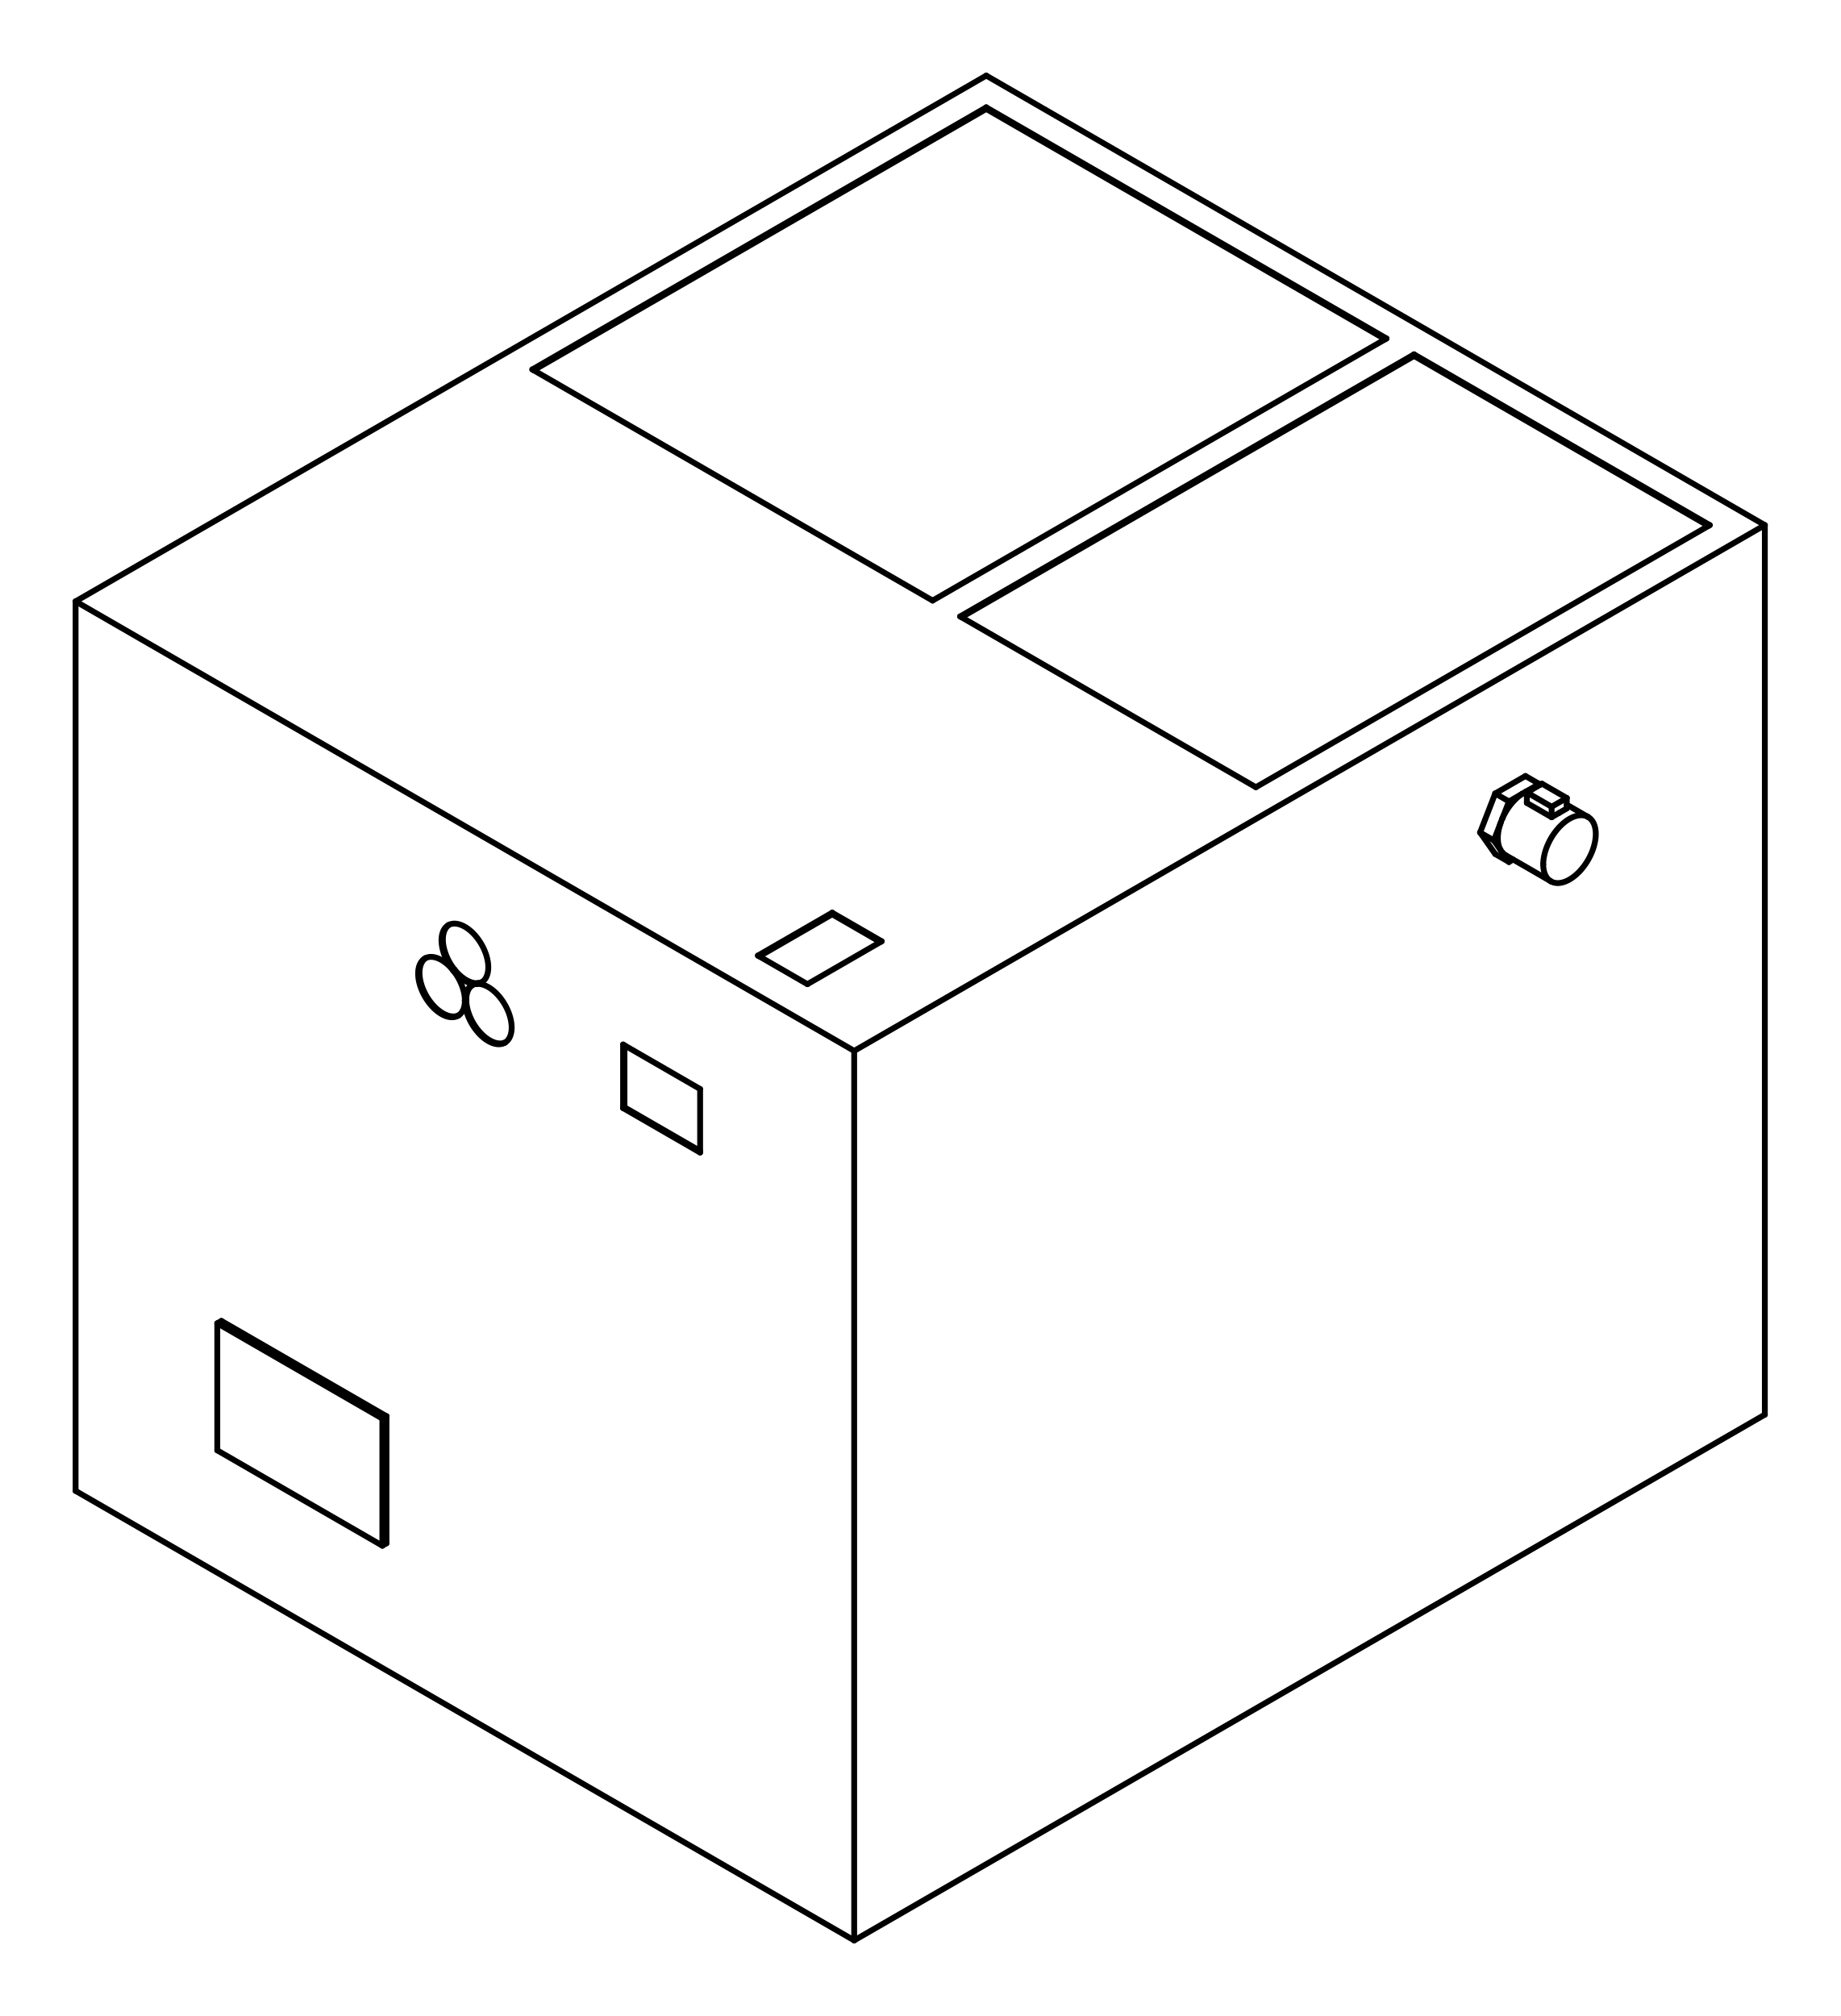
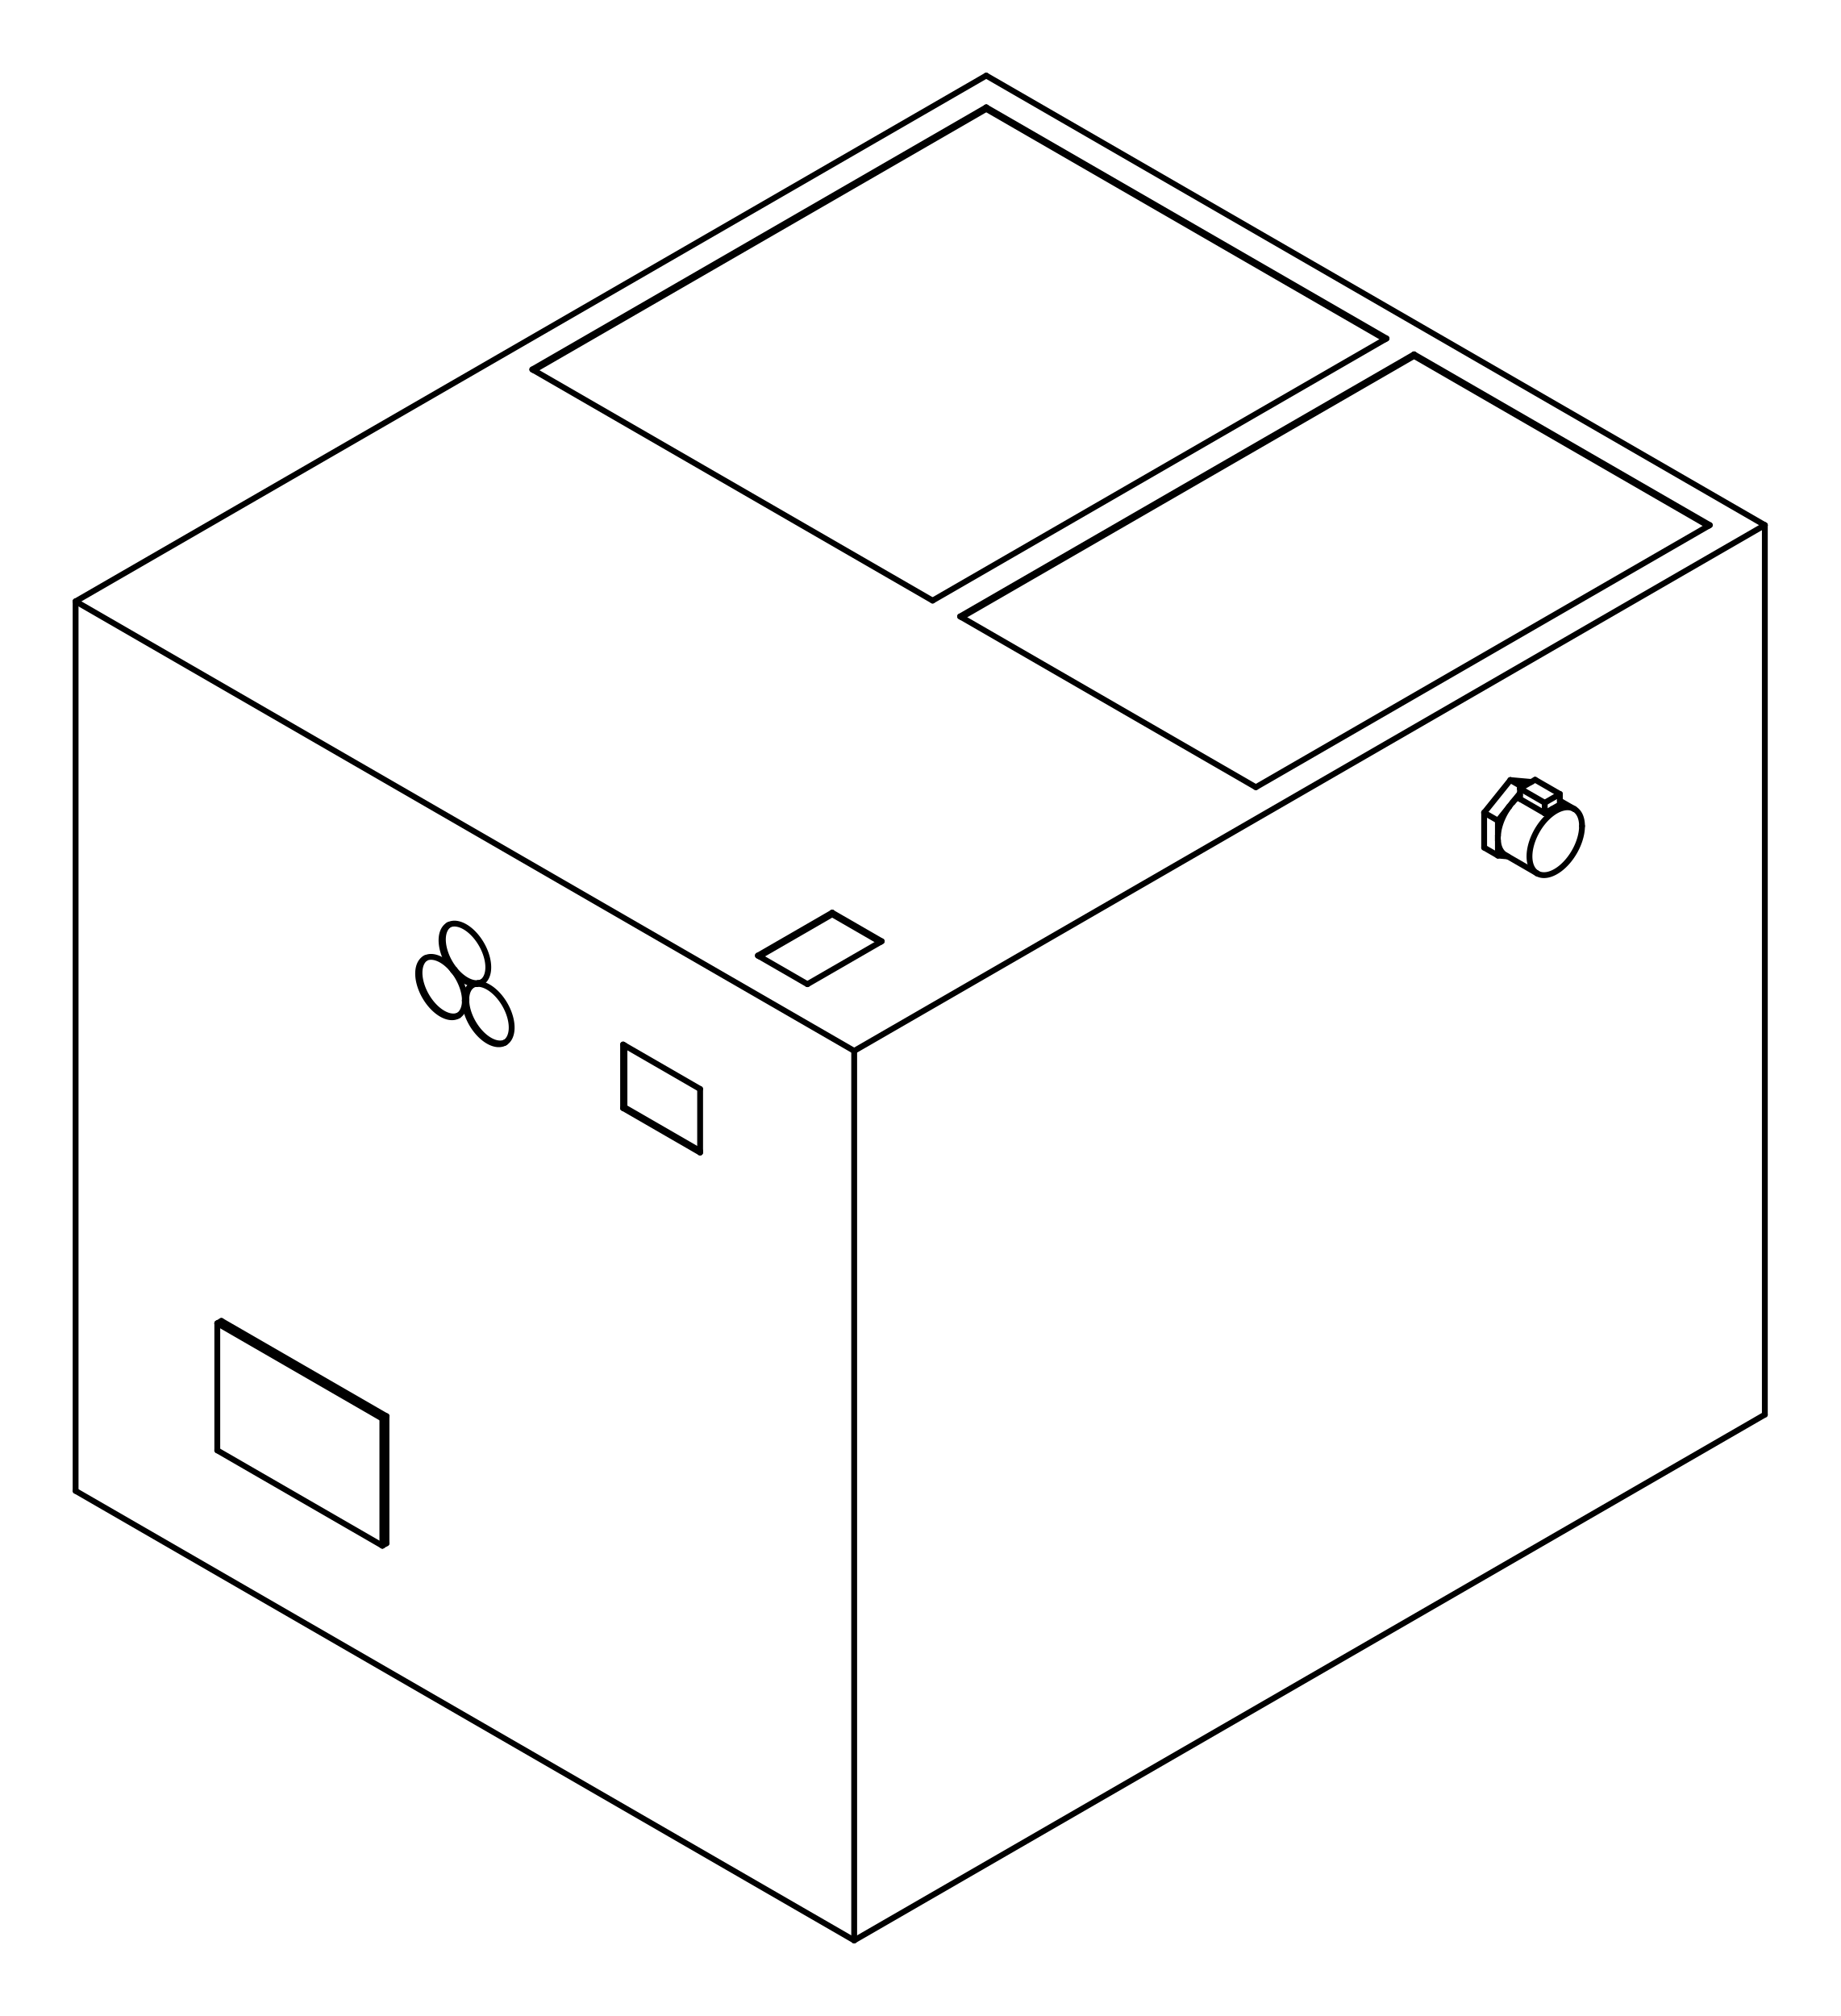
<svg xmlns="http://www.w3.org/2000/svg" width="730.336" height="800.0">
  <g transform="scale(1.543971, -1.543971)   translate(253.4828,-248.0495)" stroke-width="1.5" fill="none">
    <g stroke="rgb(160,160,160)" fill="none" stroke-dasharray="1.5,1.5">

       </g>
    <g stroke="rgb(0,0,0)" fill="none" stroke-linecap="round" stroke-linejoin="round">
      <path d="M-234.052,-135.13 L-234.052,93.489 " />
      <path d="M3.1072058029880787e-15,228.619 L-234.052,93.489 " />
      <path d="M200.111,-115.534 L-33.941,-250.664 " />
      <path d="M-234.052,-135.13 L-33.941,-250.664 " />
      <path d="M-234.052,93.489 L-33.941,-22.045 " />
      <path d="M-33.941,-250.664 L-33.941,-22.045 " />
      <path d="M-154.149,-148.602 L-154.149,-115.943 " />
      <path d="M-154.149,-115.943 L-196.576,-91.448 " />
      <path d="M-137.002,-1.365 L-137.15,-1.177 L-137.295,-0.987 L-137.437,-0.793 L-137.577,-0.597 L-137.714,-0.397 L-137.848,-0.195 L-137.978,0.01 L-138.105,0.217 L-138.229,0.427 L-138.35,0.638 L-138.467,0.852 L-138.58,1.067 L-138.689,1.283 L-138.795,1.501 L-138.897,1.72 L-138.994,1.94 L-139.088,2.161 L-139.177,2.383 L-139.262,2.604 L-139.343,2.826 L-139.42,3.049 L-139.492,3.271 L-139.559,3.492 L-139.622,3.714 L-139.68,3.934 L-139.734,4.154 L-139.783,4.373 L-139.827,4.591 L-139.866,4.807 L-139.901,5.021 L-139.931,5.234 L-139.956,5.445 L-139.976,5.654 L-139.991,5.861 L-140.001,6.065 L-140.006,6.267 L-140.007,6.466 L-140.002,6.662 L-139.993,6.855 L-139.978,7.044 L-139.959,7.231 L-139.935,7.414 L-139.906,7.593 L-139.872,7.768 L-139.833,7.939 L-139.789,8.106 L-139.741,8.269 L-139.688,8.428 L-139.631,8.582 L-139.568,8.731 L-139.501,8.875 L-139.43,9.015 L-139.354,9.15 L-139.274,9.279 L-139.19,9.404 L-139.101,9.523 L-139.008,9.636 L-138.911,9.744 L-138.81,9.847 L-138.705,9.943 L-138.596,10.034 L-138.483,10.119 L-138.367,10.199 L-138.247,10.272 " />
      <path d="M-138.247,10.272 L-138.141,10.33 L-138.033,10.384 L-137.923,10.433 L-137.81,10.477 L-137.695,10.517 L-137.577,10.552 L-137.458,10.583 L-137.336,10.609 L-137.212,10.631 L-137.087,10.648 L-136.959,10.66 L-136.83,10.667 L-136.699,10.67 L-136.567,10.668 L-136.432,10.662 L-136.297,10.651 L-136.16,10.635 L-136.022,10.614 L-135.882,10.589 L-135.741,10.559 L-135.6,10.525 L-135.457,10.486 L-135.314,10.443 L-135.169,10.395 L-135.024,10.342 L-134.879,10.285 L-134.732,10.224 L-134.586,10.158 L-134.439,10.087 L-134.292,10.013 L-134.144,9.934 L-133.997,9.851 L-133.849,9.764 L-133.702,9.672 L-133.555,9.577 L-133.408,9.477 L-133.261,9.374 L-133.115,9.267 L-132.969,9.156 L-132.824,9.041 L-132.68,8.922 L-132.536,8.8 L-132.394,8.674 L-132.252,8.545 L-132.111,8.412 L-131.972,8.276 L-131.834,8.137 L-131.697,7.995 L-131.561,7.849 L-131.427,7.701 L-131.294,7.55 L-131.163,7.396 L-131.034,7.239 L-130.907,7.08 L-130.781,6.918 L-130.658,6.753 L-130.536,6.587 L-130.416,6.418 L-130.299,6.247 L-130.184,6.074 L-130.071,5.899 L-129.96,5.723 L-129.852,5.544 L-129.747,5.365 L-129.644,5.183 L-129.543,5 L-129.446,4.816 L-129.351,4.631 L-129.258,4.445 L-129.169,4.258 L-129.083,4.07 L-128.999,3.881 L-128.919,3.692 L-128.841,3.502 L-128.767,3.312 L-128.696,3.122 L-128.628,2.932 L-128.563,2.741 L-128.502,2.551 L-128.444,2.361 L-128.389,2.171 L-128.338,1.982 L-128.29,1.793 L-128.245,1.605 L-128.204,1.417 L-128.166,1.231 L-128.132,1.046 L-128.102,0.861 L-128.075,0.678 L-128.051,0.497 L-128.032,0.316 L-128.015,0.138 L-128.003,-0.039 L-127.994,-0.215 L-127.988,-0.388 L-127.986,-0.559 L-127.988,-0.729 L-127.994,-0.896 L-128.003,-1.06 L-128.015,-1.223 L-128.032,-1.383 L-128.051,-1.54 L-128.075,-1.695 L-128.102,-1.847 L-128.132,-1.996 L-128.166,-2.142 L-128.204,-2.285 L-128.245,-2.425 L-128.29,-2.561 L-128.338,-2.695 L-128.389,-2.825 L-128.444,-2.951 L-128.502,-3.074 L-128.563,-3.193 L-128.628,-3.309 L-128.696,-3.421 L-128.767,-3.529 L-128.841,-3.634 L-128.919,-3.734 L-128.999,-3.83 L-129.083,-3.923 L-129.169,-4.011 L-129.258,-4.095 L-129.351,-4.174 L-129.446,-4.25 L-129.543,-4.321 L-129.644,-4.388 L-129.747,-4.45 " />
      <path d="M-129.747,-4.45 L-129.817,-4.49 L-129.888,-4.527 L-129.96,-4.562 L-130.034,-4.595 L-130.108,-4.626 L-130.184,-4.656 L-130.26,-4.683 L-130.338,-4.708 L-130.416,-4.731 L-130.496,-4.752 L-130.576,-4.771 L-130.658,-4.788 L-130.74,-4.803 L-130.823,-4.815 L-130.907,-4.826 L-130.992,-4.835 " />
      <path d="M-137.002,-1.365 L-137.109,-1.233 L-137.217,-1.103 L-137.327,-0.976 L-137.437,-0.85 L-137.549,-0.726 L-137.662,-0.604 L-137.775,-0.484 L-137.89,-0.367 L-138.005,-0.252 L-138.122,-0.139 L-138.239,-0.028 L-138.357,0.081 L-138.475,0.187 L-138.594,0.29 L-138.714,0.391 L-138.835,0.49 L-138.955,0.586 L-139.077,0.679 L-139.198,0.77 L-139.32,0.858 L-139.442,0.944 L-139.565,1.026 L-139.688,1.106 L-139.81,1.183 L-139.933,1.257 L-140.056,1.328 L-140.179,1.397 L-140.302,1.462 L-140.425,1.525 L-140.547,1.584 L-140.67,1.64 L-140.792,1.694 L-140.913,1.744 L-141.035,1.791 L-141.156,1.835 L-141.276,1.876 L-141.396,1.914 L-141.515,1.949 L-141.634,1.98 L-141.752,2.009 L-141.869,2.034 L-141.986,2.056 L-142.101,2.074 L-142.216,2.09 L-142.33,2.102 L-142.443,2.111 L-142.555,2.117 L-142.665,2.119 L-142.775,2.119 L-142.884,2.115 L-142.991,2.107 L-143.097,2.097 L-143.202,2.083 L-143.305,2.066 L-143.407,2.046 L-143.508,2.023 L-143.607,1.996 L-143.705,1.966 L-143.801,1.933 L-143.896,1.897 L-143.989,1.858 L-144.08,1.815 L-144.169,1.77 L-144.257,1.721 " />
      <path d="M-144.257,1.721 L-144.36,1.659 L-144.461,1.592 L-144.558,1.521 L-144.653,1.445 L-144.745,1.366 L-144.835,1.282 L-144.921,1.193 L-145.005,1.101 L-145.085,1.005 L-145.162,0.904 L-145.237,0.8 L-145.308,0.692 L-145.376,0.58 L-145.44,0.464 L-145.502,0.345 L-145.56,0.222 L-145.615,0.095 L-145.666,-0.035 L-145.714,-0.168 L-145.759,-0.305 L-145.8,-0.444 L-145.837,-0.587 L-145.872,-0.734 L-145.902,-0.883 L-145.929,-1.034 L-145.952,-1.189 L-145.972,-1.346 L-145.989,-1.506 L-146.001,-1.669 L-146.01,-1.833 L-146.016,-2.001 L-146.018,-2.17 L-146.016,-2.341 L-146.01,-2.515 L-146.001,-2.69 L-145.989,-2.867 L-145.972,-3.045 L-145.952,-3.226 L-145.929,-3.407 L-145.902,-3.59 L-145.872,-3.775 L-145.837,-3.96 L-145.8,-4.147 L-145.759,-4.334 L-145.714,-4.522 L-145.666,-4.711 L-145.615,-4.9 L-145.56,-5.09 L-145.502,-5.28 L-145.44,-5.47 L-145.376,-5.661 L-145.308,-5.851 L-145.237,-6.041 L-145.162,-6.232 L-145.085,-6.421 L-145.005,-6.61 L-144.921,-6.799 L-144.835,-6.987 L-144.745,-7.174 L-144.653,-7.36 L-144.558,-7.545 L-144.461,-7.73 L-144.36,-7.912 L-144.257,-8.094 L-144.152,-8.274 L-144.043,-8.452 L-143.933,-8.629 L-143.82,-8.803 L-143.705,-8.976 L-143.588,-9.147 L-143.468,-9.316 L-143.346,-9.483 L-143.223,-9.647 L-143.097,-9.809 L-142.97,-9.968 L-142.84,-10.125 L-142.709,-10.279 L-142.577,-10.43 L-142.443,-10.579 L-142.307,-10.724 L-142.17,-10.866 L-142.032,-11.005 L-141.892,-11.141 L-141.752,-11.274 L-141.61,-11.403 L-141.468,-11.529 L-141.324,-11.651 L-141.18,-11.77 L-141.035,-11.885 L-140.889,-11.996 L-140.743,-12.103 L-140.596,-12.207 L-140.449,-12.306 L-140.302,-12.402 L-140.155,-12.493 L-140.007,-12.58 L-139.86,-12.663 L-139.712,-12.742 L-139.565,-12.817 L-139.418,-12.887 L-139.271,-12.953 L-139.125,-13.014 L-138.98,-13.071 L-138.835,-13.124 L-138.69,-13.172 L-138.547,-13.215 L-138.404,-13.254 L-138.262,-13.289 L-138.122,-13.318 L-137.982,-13.344 L-137.844,-13.364 L-137.707,-13.38 L-137.571,-13.391 L-137.437,-13.397 L-137.305,-13.399 L-137.174,-13.396 L-137.045,-13.389 L-136.917,-13.377 L-136.792,-13.36 L-136.668,-13.338 L-136.546,-13.312 L-136.427,-13.282 L-136.309,-13.246 L-136.194,-13.206 L-136.081,-13.162 L-135.971,-13.113 L-135.863,-13.059 L-135.757,-13.001 " />
      <path d="M-135.757,-13.001 L-135.654,-12.939 L-135.554,-12.872 L-135.456,-12.801 L-135.361,-12.725 L-135.269,-12.645 L-135.18,-12.561 L-135.093,-12.473 L-135.01,-12.381 L-134.929,-12.285 L-134.852,-12.184 L-134.778,-12.08 L-134.706,-11.972 L-134.639,-11.86 L-134.574,-11.744 L-134.512,-11.625 L-134.454,-11.502 L-134.399,-11.375 L-134.348,-11.245 L-134.3,-11.112 L-134.256,-10.975 L-134.214,-10.835 L-134.177,-10.692 L-134.143,-10.546 L-134.112,-10.397 L-134.085,-10.245 L-134.062,-10.091 L-134.042,-9.934 L-134.026,-9.774 L-134.013,-9.611 L-134.004,-9.446 L-133.999,-9.279 L-133.997,-9.11 " />
      <path d="M-130.992,-4.835 L-130.874,-4.826 L-130.754,-4.822 L-130.634,-4.821 L-130.512,-4.824 L-130.388,-4.831 L-130.264,-4.843 L-130.138,-4.858 L-130.011,-4.877 L-129.883,-4.899 L-129.755,-4.926 L-129.625,-4.957 L-129.494,-4.991 L-129.363,-5.03 L-129.231,-5.072 L-129.099,-5.118 L-128.965,-5.167 L-128.832,-5.221 L-128.698,-5.278 L-128.563,-5.339 L-128.428,-5.403 L-128.294,-5.472 L-128.158,-5.543 L-128.023,-5.619 L-127.888,-5.698 L-127.753,-5.78 L-127.618,-5.866 L-127.483,-5.955 L-127.348,-6.048 L-127.214,-6.143 L-127.08,-6.242 L-126.947,-6.345 L-126.814,-6.45 L-126.681,-6.559 L-126.55,-6.67 L-126.419,-6.785 L-126.289,-6.903 L-126.159,-7.023 L-126.031,-7.146 L-125.904,-7.272 L-125.777,-7.401 L-125.652,-7.532 L-125.528,-7.666 L-125.405,-7.802 L-125.284,-7.941 L-125.164,-8.082 L-125.045,-8.226 L-124.928,-8.371 L-124.812,-8.519 L-124.698,-8.669 L-124.586,-8.82 L-124.475,-8.974 L-124.367,-9.13 L-124.26,-9.287 L-124.154,-9.446 L-124.051,-9.606 L-123.95,-9.768 L-123.851,-9.932 L-123.754,-10.096 L-123.659,-10.262 L-123.566,-10.43 L-123.476,-10.598 L-123.387,-10.767 L-123.301,-10.937 L-123.218,-11.108 L-123.137,-11.28 L-123.058,-11.452 L-122.982,-11.625 L-122.908,-11.799 L-122.837,-11.973 L-122.769,-12.147 L-122.703,-12.321 L-122.64,-12.496 L-122.58,-12.67 L-122.522,-12.845 L-122.467,-13.019 L-122.415,-13.194 L-122.365,-13.367 L-122.319,-13.541 L-122.275,-13.714 L-122.235,-13.886 L-122.197,-14.058 L-122.162,-14.229 L-122.13,-14.399 L-122.101,-14.568 L-122.075,-14.737 L-122.052,-14.904 L-122.032,-15.07 L-122.015,-15.234 L-122.001,-15.398 L-121.99,-15.56 L-121.983,-15.72 L-121.978,-15.879 L-121.976,-16.036 L-121.977,-16.191 L-121.981,-16.345 L-121.989,-16.497 L-121.999,-16.646 L-122.013,-16.794 L-122.029,-16.94 L-122.048,-17.083 L-122.071,-17.224 L-122.096,-17.363 L-122.125,-17.499 L-122.156,-17.633 L-122.19,-17.764 L-122.228,-17.892 L-122.268,-18.018 L-122.311,-18.141 L-122.357,-18.262 L-122.406,-18.379 L-122.457,-18.494 L-122.512,-18.605 L-122.569,-18.714 L-122.629,-18.819 L-122.691,-18.921 L-122.757,-19.02 L-122.825,-19.116 L-122.895,-19.208 L-122.968,-19.298 L-123.044,-19.383 L-123.122,-19.465 L-123.203,-19.544 L-123.286,-19.619 L-123.372,-19.691 L-123.459,-19.759 L-123.549,-19.824 L-123.642,-19.884 L-123.736,-19.941 " />
      <path d="M-123.736,-19.941 L-123.815,-19.985 L-123.896,-20.027 L-123.977,-20.066 L-124.06,-20.102 L-124.145,-20.136 L-124.231,-20.167 L-124.318,-20.196 L-124.406,-20.222 L-124.495,-20.245 L-124.586,-20.266 L-124.678,-20.284 L-124.771,-20.3 L-124.865,-20.313 L-124.96,-20.324 L-125.056,-20.331 L-125.153,-20.337 L-125.251,-20.339 L-125.35,-20.339 L-125.45,-20.337 L-125.551,-20.331 L-125.652,-20.323 L-125.755,-20.313 L-125.858,-20.3 L-125.961,-20.284 L-126.066,-20.265 L-126.171,-20.244 L-126.277,-20.221 L-126.383,-20.194 L-126.49,-20.166 L-126.598,-20.134 L-126.705,-20.1 L-126.814,-20.064 L-126.922,-20.025 L-127.032,-19.983 L-127.141,-19.939 L-127.251,-19.893 L-127.361,-19.844 L-127.471,-19.793 L-127.581,-19.739 L-127.691,-19.682 L-127.802,-19.624 L-127.913,-19.562 L-128.023,-19.499 L-128.134,-19.433 L-128.355,-19.295 L-128.575,-19.147 L-128.795,-18.99 L-129.014,-18.825 L-129.231,-18.651 L-129.447,-18.469 L-129.66,-18.279 L-129.872,-18.082 L-130.08,-17.876 L-130.286,-17.664 L-130.489,-17.445 L-130.689,-17.219 L-130.884,-16.987 L-131.076,-16.749 L-131.264,-16.505 L-131.447,-16.256 L-131.626,-16.002 L-131.799,-15.744 L-131.968,-15.481 L-132.131,-15.214 L-132.288,-14.943 L-132.44,-14.67 L-132.585,-14.393 L-132.725,-14.114 L-132.858,-13.833 L-132.984,-13.551 L-133.103,-13.267 L-133.216,-12.982 L-133.321,-12.696 L-133.42,-12.411 L-133.511,-12.125 L-133.594,-11.84 L-133.67,-11.557 L-133.738,-11.274 L-133.798,-10.993 L-133.851,-10.715 L-133.895,-10.439 L-133.932,-10.166 L-133.96,-9.896 L-133.98,-9.63 L-133.993,-9.368 L-133.996,-9.238 L-133.997,-9.11 " />
      <path d="M-93.338,-36.742 L-73.539,-48.173 " />
      <path d="M-93.338,-20.412 L-93.338,-36.742 " />
      <path d="M-73.539,-48.173 L-73.539,-31.843 " />
      <path d="M-73.539,-31.843 L-93.338,-20.412 " />
      <path d="M3.1072058029880787e-15,228.619 L200.111,113.085 " />
      <path d="M200.111,113.085 L-33.941,-22.045 " />
      <path d="M-116.673,153.093 L-13.789,93.693 " />
      <path d="M3.3306690738754696e-15,220.454 L-116.673,153.093 " />
      <path d="M-13.789,93.693 L102.884,161.054 " />
      <path d="M102.884,161.054 L-6.361351266622882e-15,220.454 " />
      <path d="M-6.718,89.61 L69.296,45.724 " />
      <path d="M69.296,45.724 L185.969,113.085 " />
      <path d="M185.969,113.085 L109.955,156.971 " />
      <path d="M109.955,156.971 L-6.718,89.61 " />
      <path d="M-58.69,2.449 L-45.962,-4.899 " />
      <path d="M-39.598,13.472 L-58.69,2.449 " />
      <path d="M-45.962,-4.899 L-26.87,6.124 " />
      <path d="M-26.87,6.124 L-39.598,13.472 " />
      <path d="M200.111,-115.534 L200.111,113.085 " />
-       <path d="M130.815,44.112 L126.927,34.089 " />
-       <path d="M126.927,34.089 L130.815,28.557 " />
-       <path d="M138.592,48.602 L130.815,44.112 " />
+       <path d="M140.091,47.079 L134.704,47.56 " />
+       <path d="M134.704,47.56 L127.969,39.181 " />
+       <path d="M127.969,39.181 L127.969,30.201 " />
      <path d="M-154.149,-148.602 L-155.21,-149.215 " />
      <path d="M-197.636,-124.72 L-155.21,-149.215 " />
      <path d="M-154.149,-115.943 L-155.21,-116.555 " />
      <path d="M-155.21,-149.215 L-155.21,-116.555 " />
      <path d="M-196.576,-91.448 L-197.636,-92.06 " />
      <path d="M-155.21,-116.555 L-197.636,-92.06 " />
      <path d="M-197.636,-92.06 L-197.636,-124.72 " />
      <path d="M-136.648,-1.16 L-136.793,-0.978 L-136.935,-0.792 L-137.074,-0.602 L-137.211,-0.41 L-137.345,-0.216 L-137.476,-0.018 L-137.604,0.182 L-137.729,0.384 L-137.851,0.588 L-137.969,0.794 L-138.084,1.002 L-138.196,1.212 L-138.304,1.423 L-138.408,1.636 L-138.509,1.85 L-138.606,2.064 L-138.699,2.28 L-138.788,2.496 L-138.873,2.713 L-138.953,2.93 L-139.03,3.147 L-139.103,3.364 L-139.171,3.581 L-139.235,3.797 L-139.294,4.013 L-139.349,4.229 L-139.4,4.443 L-139.446,4.657 L-139.487,4.869 L-139.524,5.08 L-139.557,5.289 L-139.585,5.496 L-139.608,5.702 L-139.626,5.906 L-139.64,6.107 L-139.649,6.306 L-139.653,6.503 L-139.653,6.697 L-139.648,6.888 L-139.638,7.076 L-139.623,7.262 L-139.604,7.443 L-139.58,7.622 L-139.552,7.797 L-139.519,7.968 L-139.481,8.136 L-139.439,8.299 L-139.392,8.459 L-139.341,8.614 L-139.285,8.765 L-139.225,8.912 L-139.16,9.054 L-139.091,9.191 L-139.018,9.324 L-138.941,9.452 L-138.859,9.574 L-138.774,9.692 L-138.684,9.805 L-138.591,9.912 L-138.493,10.014 L-138.392,10.111 L-138.287,10.202 L-138.178,10.288 L-138.066,10.368 " />
      <path d="M-129.574,-4.342 L-129.697,-4.398 L-129.823,-4.449 L-129.952,-4.494 L-130.084,-4.533 L-130.219,-4.566 L-130.356,-4.593 L-130.496,-4.615 L-130.638,-4.631 " />
      <path d="M-136.648,-1.16 L-137.002,-1.365 " />
      <path d="M-130.638,-4.631 L-130.992,-4.835 " />
      <path d="M-133.997,-9.11 L-133.643,-8.906 " />
      <path d="M-144.077,1.817 L-144.173,1.749 L-144.266,1.677 L-144.357,1.601 L-144.445,1.521 L-144.53,1.437 L-144.613,1.349 L-144.692,1.257 L-144.769,1.161 L-144.843,1.061 L-144.914,0.958 L-144.982,0.851 L-145.047,0.741 L-145.109,0.627 L-145.168,0.51 L-145.223,0.389 L-145.276,0.265 L-145.325,0.137 L-145.371,0.007 L-145.413,-0.127 L-145.453,-0.264 L-145.489,-0.403 L-145.522,-0.546 L-145.551,-0.691 L-145.577,-0.839 L-145.6,-0.99 L-145.619,-1.143 L-145.635,-1.299 L-145.647,-1.457 L-145.656,-1.617 L-145.662,-1.78 L-145.664,-1.944 L-145.663,-2.111 L-145.658,-2.279 L-145.65,-2.45 L-145.638,-2.621 L-145.623,-2.795 L-145.605,-2.97 L-145.583,-3.147 L-145.558,-3.324 L-145.529,-3.503 L-145.498,-3.683 L-145.462,-3.865 L-145.424,-4.047 L-145.382,-4.229 L-145.337,-4.413 L-145.289,-4.597 L-145.237,-4.781 L-145.182,-4.966 L-145.124,-5.151 L-145.063,-5.337 L-144.999,-5.522 L-144.932,-5.708 L-144.862,-5.893 L-144.789,-6.078 L-144.713,-6.262 L-144.634,-6.446 L-144.552,-6.63 L-144.467,-6.813 L-144.38,-6.995 L-144.29,-7.176 L-144.197,-7.356 L-144.102,-7.535 L-144.004,-7.713 L-143.904,-7.89 L-143.801,-8.065 L-143.696,-8.238 L-143.588,-8.41 L-143.479,-8.581 L-143.367,-8.749 L-143.253,-8.916 L-143.137,-9.081 L-143.019,-9.243 L-142.899,-9.404 L-142.777,-9.562 L-142.653,-9.718 L-142.528,-9.871 L-142.401,-10.022 L-142.273,-10.17 L-142.143,-10.316 L-142.011,-10.459 L-141.879,-10.598 L-141.745,-10.735 L-141.609,-10.869 L-141.473,-11 L-141.336,-11.128 L-141.197,-11.252 L-141.058,-11.373 L-140.918,-11.491 L-140.777,-11.605 L-140.636,-11.716 L-140.494,-11.823 L-140.351,-11.926 L-140.209,-12.026 L-140.066,-12.122 L-139.922,-12.214 L-139.779,-12.302 L-139.635,-12.387 L-139.491,-12.467 L-139.348,-12.544 L-139.205,-12.616 L-139.062,-12.684 L-138.919,-12.748 L-138.776,-12.808 L-138.635,-12.864 L-138.493,-12.915 L-138.353,-12.963 L-138.213,-13.005 L-138.074,-13.044 L-137.936,-13.078 L-137.799,-13.108 L-137.663,-13.134 L-137.528,-13.155 L-137.394,-13.171 L-137.262,-13.184 L-137.131,-13.192 L-137.001,-13.195 L-136.873,-13.194 L-136.746,-13.189 L-136.622,-13.179 L-136.498,-13.165 L-136.377,-13.146 L-136.258,-13.123 L-136.14,-13.095 L-136.025,-13.063 L-135.911,-13.027 L-135.8,-12.987 L-135.691,-12.942 L-135.584,-12.893 " />
      <path d="M-123.563,-19.833 L-123.644,-19.871 L-123.726,-19.906 L-123.809,-19.938 L-123.894,-19.968 L-123.979,-19.996 L-124.066,-20.021 L-124.154,-20.044 L-124.243,-20.064 L-124.334,-20.082 L-124.425,-20.097 L-124.517,-20.11 L-124.611,-20.12 L-124.705,-20.128 L-124.801,-20.133 L-124.897,-20.135 L-124.994,-20.135 L-125.092,-20.133 L-125.191,-20.127 L-125.291,-20.12 L-125.391,-20.11 L-125.493,-20.097 L-125.595,-20.082 L-125.697,-20.064 L-125.8,-20.044 L-125.904,-20.021 L-126.009,-19.996 L-126.113,-19.968 L-126.219,-19.938 L-126.325,-19.905 L-126.431,-19.87 L-126.538,-19.832 L-126.645,-19.792 L-126.752,-19.75 L-126.86,-19.705 L-126.968,-19.658 L-127.076,-19.608 L-127.184,-19.556 L-127.292,-19.502 L-127.401,-19.445 L-127.51,-19.386 L-127.727,-19.261 L-127.944,-19.127 L-128.161,-18.984 L-128.377,-18.833 L-128.592,-18.673 L-128.806,-18.505 L-129.019,-18.329 L-129.229,-18.145 L-129.438,-17.954 L-129.644,-17.755 L-129.847,-17.549 L-130.048,-17.337 L-130.245,-17.118 L-130.439,-16.893 L-130.63,-16.662 L-130.816,-16.425 L-130.998,-16.183 L-131.176,-15.936 L-131.349,-15.684 L-131.518,-15.429 L-131.681,-15.169 L-131.839,-14.905 L-131.992,-14.638 L-132.138,-14.368 L-132.279,-14.096 L-132.414,-13.821 L-132.543,-13.545 L-132.665,-13.266 L-132.78,-12.987 L-132.889,-12.707 L-132.991,-12.426 L-133.086,-12.146 L-133.174,-11.866 L-133.254,-11.586 L-133.328,-11.307 L-133.393,-11.03 L-133.452,-10.755 L-133.502,-10.481 L-133.545,-10.211 L-133.58,-9.943 L-133.608,-9.678 L-133.627,-9.417 L-133.639,-9.159 L-133.643,-8.906 " />
      <path d="M-93.338,-36.742 L-92.985,-36.538 " />
      <path d="M-92.985,-36.538 L-73.539,-47.765 " />
      <path d="M-92.985,-20.617 L-92.985,-36.538 " />
      <path d="M3.3306690738754696e-15,220.454 L3.3251204920844196e-15,220.046 " />
      <path d="M3.3306690738754696e-15,220.046 L-116.319,152.889 " />
      <path d="M102.53,160.85 L-6.361351266622882e-15,220.046 " />
      <path d="M109.955,156.971 L109.955,156.563 " />
      <path d="M185.616,112.881 L109.955,156.563 " />
      <path d="M109.955,156.563 L-6.364,89.406 " />
      <path d="M-39.598,13.472 L-39.598,13.064 " />
      <path d="M-39.598,13.064 L-58.336,2.245 " />
      <path d="M-27.224,5.92 L-39.598,13.064 " />
-       <path d="M130.815,44.112 L134.351,42.07 " />
-       <path d="M126.927,34.089 L130.462,32.048 " />
-       <path d="M134.351,42.07 L132.651,37.688 " />
-       <path d="M132.162,36.43 L130.462,32.048 " />
-       <path d="M130.815,28.557 L134.351,26.516 " />
-       <path d="M130.462,32.048 L132.162,29.629 " />
-       <path d="M132.651,28.935 L134.351,26.516 " />
-       <path d="M134.351,26.516 L135.425,27.136 " />
-       <path d="M138.592,48.602 L142.128,46.56 " />
-       <path d="M142.301,46.314 L142.128,46.56 " />
-       <path d="M142.128,46.56 L138.728,44.597 " />
-       <path d="M137.751,44.033 L134.351,42.07 " />
+       <path d="M134.704,47.56 L137.814,45.764 " />
+       <path d="M127.969,39.181 L131.504,37.14 " />
+       <path d="M137.179,44.199 L135.295,41.855 " />
+       <path d="M134.449,40.803 L131.504,37.14 " />
+       <path d="M127.969,30.201 L131.504,28.16 " />
+       <path d="M131.504,37.14 L131.504,33.213 " />
+       <path d="M131.504,32.086 L131.504,28.16 " />
+       <path d="M131.504,28.16 L134.045,27.933 " />
      <path d="M-136.648,-1.16 L-136.476,-1.37 L-136.302,-1.575 L-136.124,-1.775 L-135.943,-1.969 L-135.76,-2.158 L-135.575,-2.342 L-135.388,-2.519 L-135.199,-2.691 L-135.008,-2.856 L-134.816,-3.015 L-134.622,-3.167 L-134.428,-3.313 L-134.232,-3.452 L-134.036,-3.584 L-133.84,-3.708 L-133.643,-3.825 L-133.447,-3.935 L-133.25,-4.037 L-133.054,-4.132 L-132.859,-4.219 L-132.664,-4.298 L-132.471,-4.369 L-132.278,-4.432 L-132.088,-4.487 L-131.898,-4.534 L-131.711,-4.572 L-131.526,-4.603 L-131.343,-4.625 L-131.253,-4.633 L-131.163,-4.639 L-131.073,-4.643 L-130.985,-4.644 L-130.897,-4.644 L-130.81,-4.642 L-130.724,-4.637 L-130.638,-4.631 " />
      <path d="M-132.056,-5.123 L-132.149,-5.189 L-132.24,-5.259 L-132.329,-5.333 L-132.415,-5.411 L-132.498,-5.492 L-132.579,-5.577 L-132.657,-5.666 L-132.732,-5.758 L-132.805,-5.854 L-132.874,-5.954 L-132.941,-6.056 L-133.005,-6.163 L-133.067,-6.273 L-133.125,-6.386 L-133.18,-6.502 L-133.232,-6.621 L-133.282,-6.744 L-133.328,-6.869 L-133.371,-6.998 L-133.411,-7.129 L-133.448,-7.264 L-133.482,-7.401 L-133.512,-7.54 L-133.54,-7.683 L-133.564,-7.828 L-133.585,-7.975 L-133.603,-8.125 L-133.617,-8.277 L-133.629,-8.431 L-133.637,-8.587 L-133.642,-8.746 L-133.643,-8.906 " />
-       <path d="M137.751,44.033 L137.561,43.905 L137.372,43.771 L137.184,43.63 L136.996,43.485 L136.809,43.333 L136.624,43.177 L136.44,43.015 L136.257,42.847 L136.076,42.675 L135.896,42.498 L135.718,42.316 L135.543,42.13 L135.369,41.939 L135.198,41.744 L135.029,41.545 L134.863,41.342 L134.699,41.135 L134.539,40.924 L134.381,40.71 L134.226,40.492 L134.075,40.272 L133.926,40.048 L133.782,39.822 L133.64,39.592 L133.503,39.361 L133.369,39.127 L133.239,38.892 L133.113,38.654 L132.991,38.415 L132.873,38.174 L132.76,37.932 L132.651,37.688 " />
-       <path d="M132.651,37.688 L132.517,37.375 L132.391,37.061 L132.273,36.745 L132.162,36.43 " />
-       <path d="M132.162,36.43 L132.082,36.184 L132.006,35.939 L131.935,35.694 L131.87,35.449 L131.809,35.206 L131.753,34.963 L131.703,34.722 L131.658,34.483 L131.618,34.245 L131.583,34.008 L131.554,33.774 L131.529,33.542 L131.511,33.312 L131.497,33.085 L131.489,32.861 L131.487,32.639 " />
-       <path d="M131.487,32.639 L131.489,32.421 L131.497,32.206 L131.511,31.994 L131.529,31.786 L131.554,31.582 L131.583,31.382 L131.618,31.186 L131.658,30.994 L131.703,30.806 L131.753,30.623 L131.809,30.445 L131.87,30.272 L131.935,30.103 L132.006,29.94 L132.082,29.782 L132.162,29.629 " />
-       <path d="M132.162,29.629 L132.217,29.534 L132.273,29.442 L132.331,29.351 L132.391,29.263 L132.453,29.177 L132.517,29.094 L132.583,29.013 L132.651,28.935 " />
-       <path d="M132.651,28.935 L132.742,28.836 L132.836,28.741 L132.934,28.651 L133.034,28.565 L133.138,28.484 L133.244,28.407 L133.353,28.335 L133.464,28.268 " />
-       <path d="M140.288,45.151 L140.097,45.108 L139.905,45.057 L139.712,44.998 L139.517,44.932 L139.321,44.859 L139.124,44.779 L138.926,44.692 L138.728,44.597 " />
-       <path d="M138.728,44.597 L138.606,44.536 L138.484,44.472 L138.362,44.405 L138.239,44.336 L138.117,44.264 L137.995,44.19 L137.873,44.113 L137.751,44.033 " />
+       <path d="M137.179,43.627 L137.057,43.532 L136.935,43.436 L136.813,43.337 L136.693,43.235 L136.572,43.132 L136.453,43.026 L136.333,42.918 L136.215,42.808 L135.98,42.582 L135.748,42.347 L135.52,42.105 L135.295,41.855 " />
+       <path d="M135.295,41.855 L135.077,41.602 L134.863,41.342 L134.654,41.075 L134.449,40.803 " />
+       <path d="M134.449,40.803 L134.293,40.587 L134.14,40.368 L133.99,40.145 L133.844,39.92 L133.701,39.692 L133.562,39.462 L133.426,39.229 L133.295,38.994 L133.167,38.757 L133.043,38.519 L132.924,38.278 L132.808,38.037 L132.697,37.794 L132.591,37.55 L132.489,37.306 L132.391,37.061 L132.298,36.815 L132.21,36.569 L132.127,36.323 L132.048,36.078 L131.975,35.832 L131.906,35.588 L131.843,35.344 L131.784,35.101 L131.731,34.859 L131.683,34.618 L131.64,34.379 L131.602,34.142 L131.57,33.906 L131.542,33.673 L131.521,33.442 L131.504,33.213 " />
+       <path d="M131.504,33.213 L131.496,33.068 L131.491,32.924 L131.488,32.781 L131.487,32.639 L131.488,32.499 L131.491,32.36 L131.496,32.222 L131.504,32.086 " />
+       <path d="M131.504,32.086 L131.517,31.92 L131.533,31.756 L131.552,31.595 L131.574,31.436 L131.6,31.28 L131.629,31.126 L131.662,30.976 L131.697,30.827 L131.736,30.682 L131.779,30.54 L131.824,30.4 L131.873,30.264 L131.924,30.13 L131.979,30 L132.037,29.873 L132.098,29.75 L132.162,29.63 L132.229,29.513 L132.299,29.4 L132.372,29.29 L132.448,29.184 L132.527,29.081 L132.609,28.983 L132.693,28.888 L132.781,28.796 L132.871,28.709 L132.963,28.625 L133.058,28.546 L133.156,28.47 L133.256,28.399 L133.359,28.331 L133.464,28.268 " />
      <path d="M-137.002,-1.365 L-136.83,-1.574 L-136.655,-1.779 L-136.477,-1.979 L-136.297,-2.173 L-136.114,-2.362 L-135.929,-2.546 L-135.741,-2.723 L-135.552,-2.895 L-135.362,-3.06 L-135.169,-3.219 L-134.976,-3.371 L-134.781,-3.517 L-134.586,-3.656 L-134.39,-3.788 L-134.193,-3.912 L-133.997,-4.029 L-133.8,-4.139 L-133.604,-4.242 L-133.408,-4.336 L-133.212,-4.423 L-133.018,-4.502 L-132.824,-4.573 L-132.632,-4.636 L-132.441,-4.691 L-132.252,-4.738 L-132.065,-4.777 L-131.88,-4.807 L-131.697,-4.829 L-131.606,-4.837 L-131.516,-4.843 L-131.427,-4.847 L-131.338,-4.849 L-131.251,-4.848 L-131.163,-4.846 L-131.077,-4.841 L-130.992,-4.835 " />
      <path d="M-133.997,-9.11 L-134,-8.881 L-134.01,-8.649 L-134.026,-8.413 L-134.048,-8.174 L-134.077,-7.933 L-134.112,-7.689 L-134.154,-7.443 L-134.202,-7.196 L-134.256,-6.946 L-134.316,-6.695 L-134.382,-6.443 L-134.454,-6.19 L-134.532,-5.936 L-134.617,-5.683 L-134.706,-5.429 L-134.802,-5.175 L-134.903,-4.922 L-135.01,-4.669 L-135.122,-4.418 L-135.239,-4.168 L-135.361,-3.92 L-135.488,-3.673 L-135.62,-3.428 L-135.757,-3.186 L-135.898,-2.947 L-136.044,-2.71 L-136.194,-2.476 L-136.348,-2.246 L-136.506,-2.02 L-136.668,-1.797 L-136.833,-1.579 L-137.002,-1.365 " />
      <path d="M-130.992,-4.835 L-131.076,-4.843 L-131.16,-4.854 L-131.243,-4.867 L-131.326,-4.882 L-131.407,-4.899 L-131.487,-4.918 L-131.567,-4.939 L-131.645,-4.962 L-131.723,-4.987 L-131.799,-5.014 L-131.875,-5.043 L-131.949,-5.074 L-132.023,-5.107 L-132.095,-5.143 L-132.166,-5.18 L-132.236,-5.219 " />
      <path d="M-132.236,-5.219 L-132.339,-5.281 L-132.44,-5.348 L-132.537,-5.419 L-132.632,-5.495 L-132.725,-5.575 L-132.814,-5.659 L-132.9,-5.747 L-132.984,-5.839 L-133.064,-5.935 L-133.142,-6.036 L-133.216,-6.14 L-133.287,-6.248 L-133.355,-6.36 L-133.42,-6.476 L-133.481,-6.595 L-133.539,-6.718 L-133.594,-6.845 L-133.645,-6.975 L-133.693,-7.108 L-133.738,-7.245 L-133.779,-7.385 L-133.817,-7.528 L-133.851,-7.674 L-133.881,-7.823 L-133.908,-7.975 L-133.932,-8.129 L-133.952,-8.287 L-133.968,-8.446 L-133.98,-8.609 L-133.989,-8.774 L-133.995,-8.941 L-133.997,-9.11 " />
-       <path d="M143.154,25.903 L143.156,25.713 L143.162,25.525 L143.172,25.34 L143.186,25.158 L143.205,24.978 L143.227,24.801 L143.253,24.628 L143.284,24.457 L143.318,24.29 L143.356,24.126 L143.398,23.965 L143.445,23.808 L143.495,23.654 L143.549,23.504 L143.606,23.358 L143.668,23.216 L143.733,23.078 L143.802,22.944 L143.875,22.814 L143.951,22.688 L144.031,22.566 L144.115,22.449 L144.201,22.337 L144.292,22.228 L144.386,22.125 L144.483,22.026 L144.583,21.931 L144.687,21.842 L144.793,21.757 L144.903,21.677 L145.016,21.602 L145.132,21.532 " />
-       <path d="M145.132,21.532 L145.25,21.466 L145.372,21.406 L145.496,21.351 L145.623,21.301 L145.752,21.256 L145.884,21.217 L146.018,21.182 L146.155,21.153 L146.294,21.129 L146.435,21.11 L146.578,21.096 L146.723,21.087 L146.87,21.084 L147.019,21.086 L147.17,21.094 L147.322,21.106 L147.476,21.124 L147.632,21.147 L147.788,21.175 L147.946,21.209 L148.106,21.247 L148.266,21.291 L148.427,21.34 L148.589,21.394 L148.752,21.453 L148.916,21.517 L149.08,21.586 L149.245,21.66 L149.41,21.739 L149.575,21.823 L149.741,21.911 L149.907,22.005 L150.072,22.103 L150.238,22.205 L150.403,22.313 L150.569,22.424 L150.733,22.54 L150.897,22.661 L151.061,22.786 L151.224,22.915 L151.386,23.048 L151.547,23.186 L151.708,23.327 L151.867,23.472 L152.025,23.621 L152.182,23.774 L152.337,23.93 L152.491,24.09 L152.643,24.253 L152.794,24.42 L152.943,24.59 L153.09,24.763 L153.235,24.939 L153.378,25.118 L153.519,25.3 L153.658,25.485 L153.795,25.672 L153.929,25.862 L154.061,26.054 L154.191,26.248 L154.317,26.444 L154.442,26.643 L154.563,26.843 L154.682,27.045 L154.797,27.249 L154.91,27.454 L155.02,27.661 L155.127,27.869 L155.23,28.078 L155.331,28.289 L155.428,28.5 L155.521,28.712 L155.612,28.924 L155.699,29.137 L155.782,29.351 L155.862,29.565 L155.938,29.779 L156.011,29.993 L156.08,30.207 L156.145,30.42 L156.207,30.633 L156.265,30.846 L156.319,31.058 L156.369,31.27 L156.415,31.48 L156.457,31.689 L156.495,31.898 L156.53,32.105 L156.56,32.31 L156.586,32.515 L156.609,32.717 L156.627,32.918 L156.641,33.117 L156.651,33.314 L156.657,33.508 L156.66,33.701 L156.657,33.891 L156.651,34.079 L156.641,34.264 L156.627,34.446 L156.609,34.626 L156.586,34.803 L156.56,34.977 L156.53,35.147 L156.495,35.315 L156.457,35.479 L156.415,35.639 L156.369,35.797 L156.319,35.95 L156.265,36.1 L156.207,36.246 L156.145,36.388 L156.08,36.526 L156.011,36.66 L155.938,36.79 L155.862,36.916 L155.782,37.038 L155.699,37.155 L155.612,37.268 L155.521,37.376 L155.428,37.48 L155.331,37.579 L155.23,37.673 L155.127,37.763 L155.02,37.847 L154.91,37.927 L154.797,38.003 L154.682,38.073 " />
-       <path d="M154.682,38.073 L154.593,38.122 L154.503,38.169 L154.411,38.212 L154.317,38.253 L154.223,38.291 L154.126,38.326 L154.028,38.358 L153.929,38.388 L153.829,38.414 L153.727,38.438 L153.624,38.458 L153.519,38.476 L153.414,38.49 L153.307,38.502 L153.199,38.511 L153.09,38.517 L152.98,38.52 L152.869,38.52 L152.756,38.517 L152.643,38.511 L152.529,38.502 L152.414,38.49 L152.298,38.475 L152.182,38.457 L152.064,38.437 L151.946,38.413 L151.827,38.386 L151.708,38.357 L151.588,38.325 L151.467,38.29 L151.346,38.251 L151.224,38.21 L151.102,38.167 L150.979,38.12 L150.856,38.071 L150.733,38.018 L150.61,37.963 L150.486,37.905 L150.362,37.845 L150.238,37.782 L150.114,37.716 L149.99,37.647 L149.865,37.576 L149.741,37.502 L149.617,37.425 L149.493,37.346 L149.369,37.264 L149.245,37.18 L149.121,37.093 L148.998,37.004 L148.875,36.912 L148.752,36.818 L148.63,36.722 L148.508,36.623 L148.387,36.522 L148.266,36.419 L148.146,36.313 L148.026,36.205 L147.907,36.095 L147.788,35.983 L147.554,35.753 L147.322,35.514 L147.095,35.268 L146.87,35.014 L146.651,34.753 L146.435,34.486 L146.224,34.212 L146.018,33.932 L145.818,33.647 L145.623,33.356 L145.433,33.061 L145.25,32.761 L145.073,32.457 L144.903,32.15 L144.74,31.839 L144.583,31.526 L144.434,31.21 L144.292,30.892 L144.158,30.573 L144.031,30.253 L143.913,29.932 L143.802,29.612 L143.7,29.291 L143.606,28.971 L143.521,28.652 L143.482,28.493 L143.445,28.335 L143.41,28.177 L143.377,28.019 L143.346,27.863 L143.318,27.707 L143.292,27.551 L143.268,27.396 L143.246,27.243 L143.227,27.09 L143.21,26.938 L143.195,26.787 L143.182,26.637 L143.172,26.488 L143.164,26.34 L143.158,26.193 L143.155,26.048 L143.154,25.903 " />
-       <path d="M149.2,40.253 L147.255,39.131 " />
-       <path d="M147.255,39.131 L145.31,38.008 " />
-       <path d="M145.31,38.008 L145.31,40.702 " />
-       <path d="M149.2,42.948 L145.31,40.702 " />
-       <path d="M149.2,40.253 L149.2,42.948 " />
-       <path d="M138.946,41.682 L145.31,38.008 " />
-       <path d="M138.946,41.682 L138.946,44.377 " />
-       <path d="M142.836,46.622 L138.946,44.377 " />
-       <path d="M142.836,46.622 L149.2,42.948 " />
-       <path d="M138.946,44.377 L145.31,40.702 " />
-       <path d="M133.464,28.268 L145.132,21.532 " />
-       <path d="M149.2,41.238 L154.682,38.073 " />
+       <path d="M153.124,35.742 L153.122,35.932 L153.116,36.12 L153.106,36.305 L153.091,36.488 L153.073,36.667 L153.051,36.844 L153.025,37.018 L152.994,37.188 L152.96,37.356 L152.922,37.52 L152.879,37.681 L152.833,37.838 L152.783,37.991 L152.729,38.141 L152.671,38.287 L152.61,38.429 L152.545,38.568 L152.476,38.702 L152.403,38.832 L152.327,38.958 L152.247,39.079 L152.163,39.196 L152.076,39.309 L151.986,39.417 L151.892,39.521 L151.795,39.62 L151.695,39.714 L151.591,39.804 L151.484,39.889 L151.375,39.969 L151.262,40.044 L151.146,40.114 " />
+       <path d="M151.146,40.114 L151.027,40.179 L150.906,40.239 L150.782,40.294 L150.655,40.344 L150.526,40.389 L150.394,40.429 L150.259,40.463 L150.123,40.493 L149.984,40.517 L149.843,40.536 L149.7,40.55 L149.554,40.558 L149.407,40.561 L149.258,40.559 L149.108,40.552 L148.955,40.539 L148.801,40.522 L148.646,40.499 L148.489,40.47 L148.331,40.437 L148.172,40.398 L148.012,40.355 L147.851,40.306 L147.689,40.252 L147.526,40.193 L147.362,40.129 L147.198,40.06 L147.033,39.986 L146.868,39.907 L146.702,39.823 L146.537,39.734 L146.371,39.641 L146.205,39.543 L146.04,39.44 L145.874,39.333 L145.709,39.221 L145.544,39.105 L145.38,38.984 L145.217,38.86 L145.054,38.73 L144.892,38.597 L144.73,38.46 L144.57,38.319 L144.411,38.173 L144.253,38.024 L144.096,37.872 L143.941,37.715 L143.787,37.555 L143.635,37.392 L143.484,37.225 L143.335,37.055 L143.188,36.882 L143.043,36.706 L142.899,36.527 L142.758,36.345 L142.619,36.161 L142.483,35.974 L142.348,35.784 L142.217,35.592 L142.087,35.398 L141.96,35.201 L141.836,35.003 L141.715,34.802 L141.596,34.6 L141.48,34.396 L141.368,34.191 L141.258,33.984 L141.151,33.776 L141.048,33.567 L140.947,33.357 L140.85,33.146 L140.756,32.934 L140.666,32.721 L140.579,32.508 L140.496,32.294 L140.416,32.081 L140.339,31.867 L140.267,31.653 L140.198,31.439 L140.132,31.225 L140.071,31.012 L140.013,30.799 L139.959,30.587 L139.909,30.376 L139.863,30.166 L139.821,29.956 L139.782,29.748 L139.748,29.541 L139.718,29.335 L139.691,29.131 L139.669,28.928 L139.651,28.728 L139.637,28.529 L139.626,28.332 L139.62,28.137 L139.618,27.945 L139.62,27.754 L139.626,27.567 L139.637,27.382 L139.651,27.199 L139.669,27.019 L139.691,26.843 L139.718,26.669 L139.748,26.498 L139.782,26.331 L139.821,26.167 L139.863,26.006 L139.909,25.849 L139.959,25.695 L140.013,25.546 L140.071,25.4 L140.132,25.257 L140.198,25.119 L140.267,24.985 L140.339,24.855 L140.416,24.729 L140.496,24.608 L140.579,24.491 L140.666,24.378 L140.756,24.27 L140.85,24.166 L140.947,24.067 L141.048,23.972 L141.151,23.883 L141.258,23.798 L141.368,23.718 L141.48,23.643 L141.596,23.573 " />
+       <path d="M141.596,23.573 L141.685,23.523 L141.775,23.477 L141.867,23.433 L141.96,23.392 L142.055,23.354 L142.152,23.319 L142.249,23.287 L142.348,23.258 L142.449,23.231 L142.551,23.208 L142.654,23.187 L142.758,23.17 L142.864,23.155 L142.971,23.143 L143.079,23.135 L143.188,23.129 L143.298,23.126 L143.409,23.126 L143.521,23.129 L143.635,23.135 L143.749,23.144 L143.864,23.156 L143.979,23.17 L144.096,23.188 L144.214,23.209 L144.332,23.232 L144.451,23.259 L144.57,23.288 L144.69,23.321 L144.811,23.356 L144.932,23.394 L145.054,23.435 L145.176,23.479 L145.298,23.525 L145.421,23.575 L145.544,23.627 L145.668,23.682 L145.792,23.74 L145.916,23.801 L146.04,23.864 L146.164,23.93 L146.288,23.999 L146.413,24.07 L146.537,24.144 L146.661,24.22 L146.785,24.3 L146.909,24.381 L147.033,24.466 L147.157,24.552 L147.28,24.641 L147.403,24.733 L147.526,24.827 L147.648,24.924 L147.77,25.022 L147.891,25.123 L148.012,25.227 L148.132,25.332 L148.252,25.44 L148.371,25.55 L148.489,25.662 L148.724,25.893 L148.955,26.131 L149.183,26.378 L149.407,26.631 L149.627,26.892 L149.843,27.16 L150.054,27.433 L150.259,27.713 L150.46,27.999 L150.655,28.289 L150.844,28.585 L151.027,28.884 L151.204,29.188 L151.375,29.496 L151.538,29.806 L151.695,30.12 L151.844,30.435 L151.986,30.753 L152.12,31.072 L152.247,31.392 L152.365,31.713 L152.476,32.034 L152.578,32.355 L152.671,32.675 L152.757,32.993 L152.796,33.152 L152.833,33.311 L152.868,33.469 L152.901,33.626 L152.932,33.783 L152.96,33.939 L152.986,34.094 L153.01,34.249 L153.032,34.403 L153.051,34.556 L153.068,34.708 L153.083,34.859 L153.095,35.009 L153.106,35.158 L153.114,35.306 L153.119,35.452 L153.123,35.598 L153.124,35.742 " />
+       <path d="M143.543,39.029 L145.487,40.151 " />
+       <path d="M137.179,42.703 L143.543,39.029 " />
+       <path d="M137.179,42.703 L137.179,45.397 " />
+       <path d="M137.179,45.397 L141.068,47.643 " />
+       <path d="M145.487,40.151 L147.432,41.274 " />
+       <path d="M143.543,39.029 L143.543,41.723 " />
+       <path d="M143.543,41.723 L147.432,43.968 " />
+       <path d="M147.432,41.274 L147.432,43.968 " />
+       <path d="M137.179,45.397 L143.543,41.723 " />
+       <path d="M141.068,47.643 L147.432,43.968 " />
+       <path d="M151.146,40.114 L147.432,42.258 " />
+       <path d="M141.596,23.573 L133.464,28.268 " />
    </g>
  </g>
</svg>
